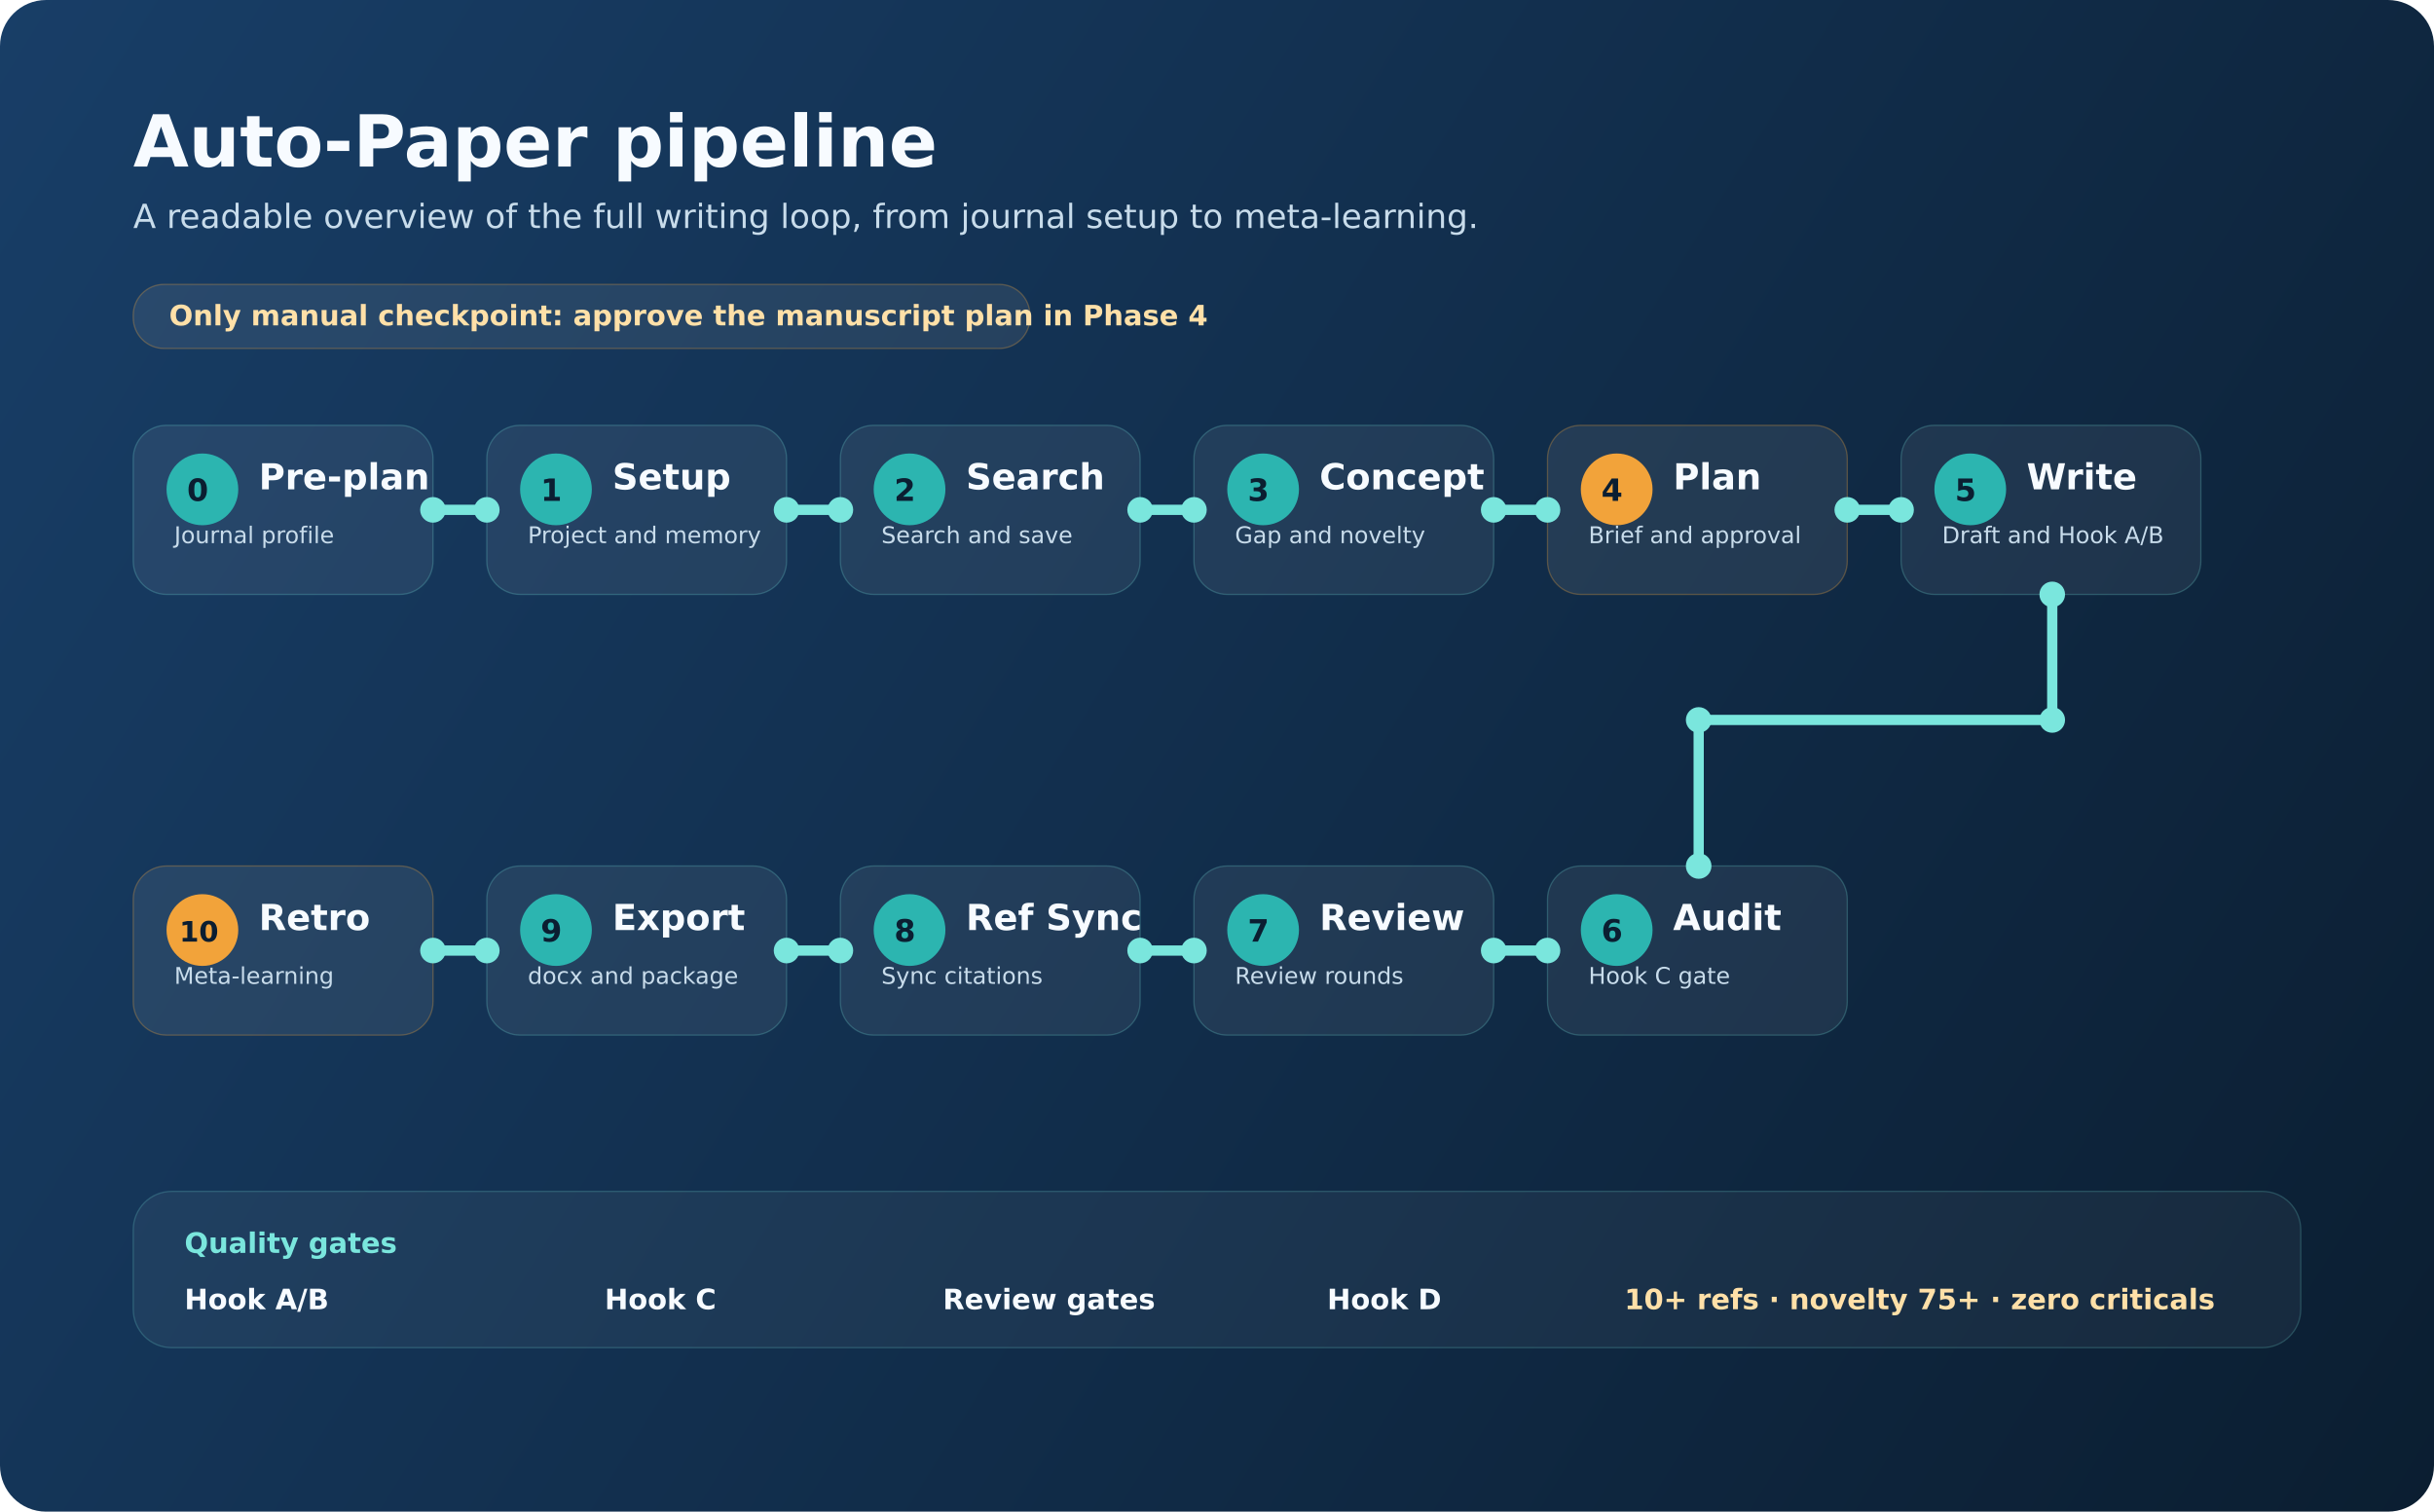
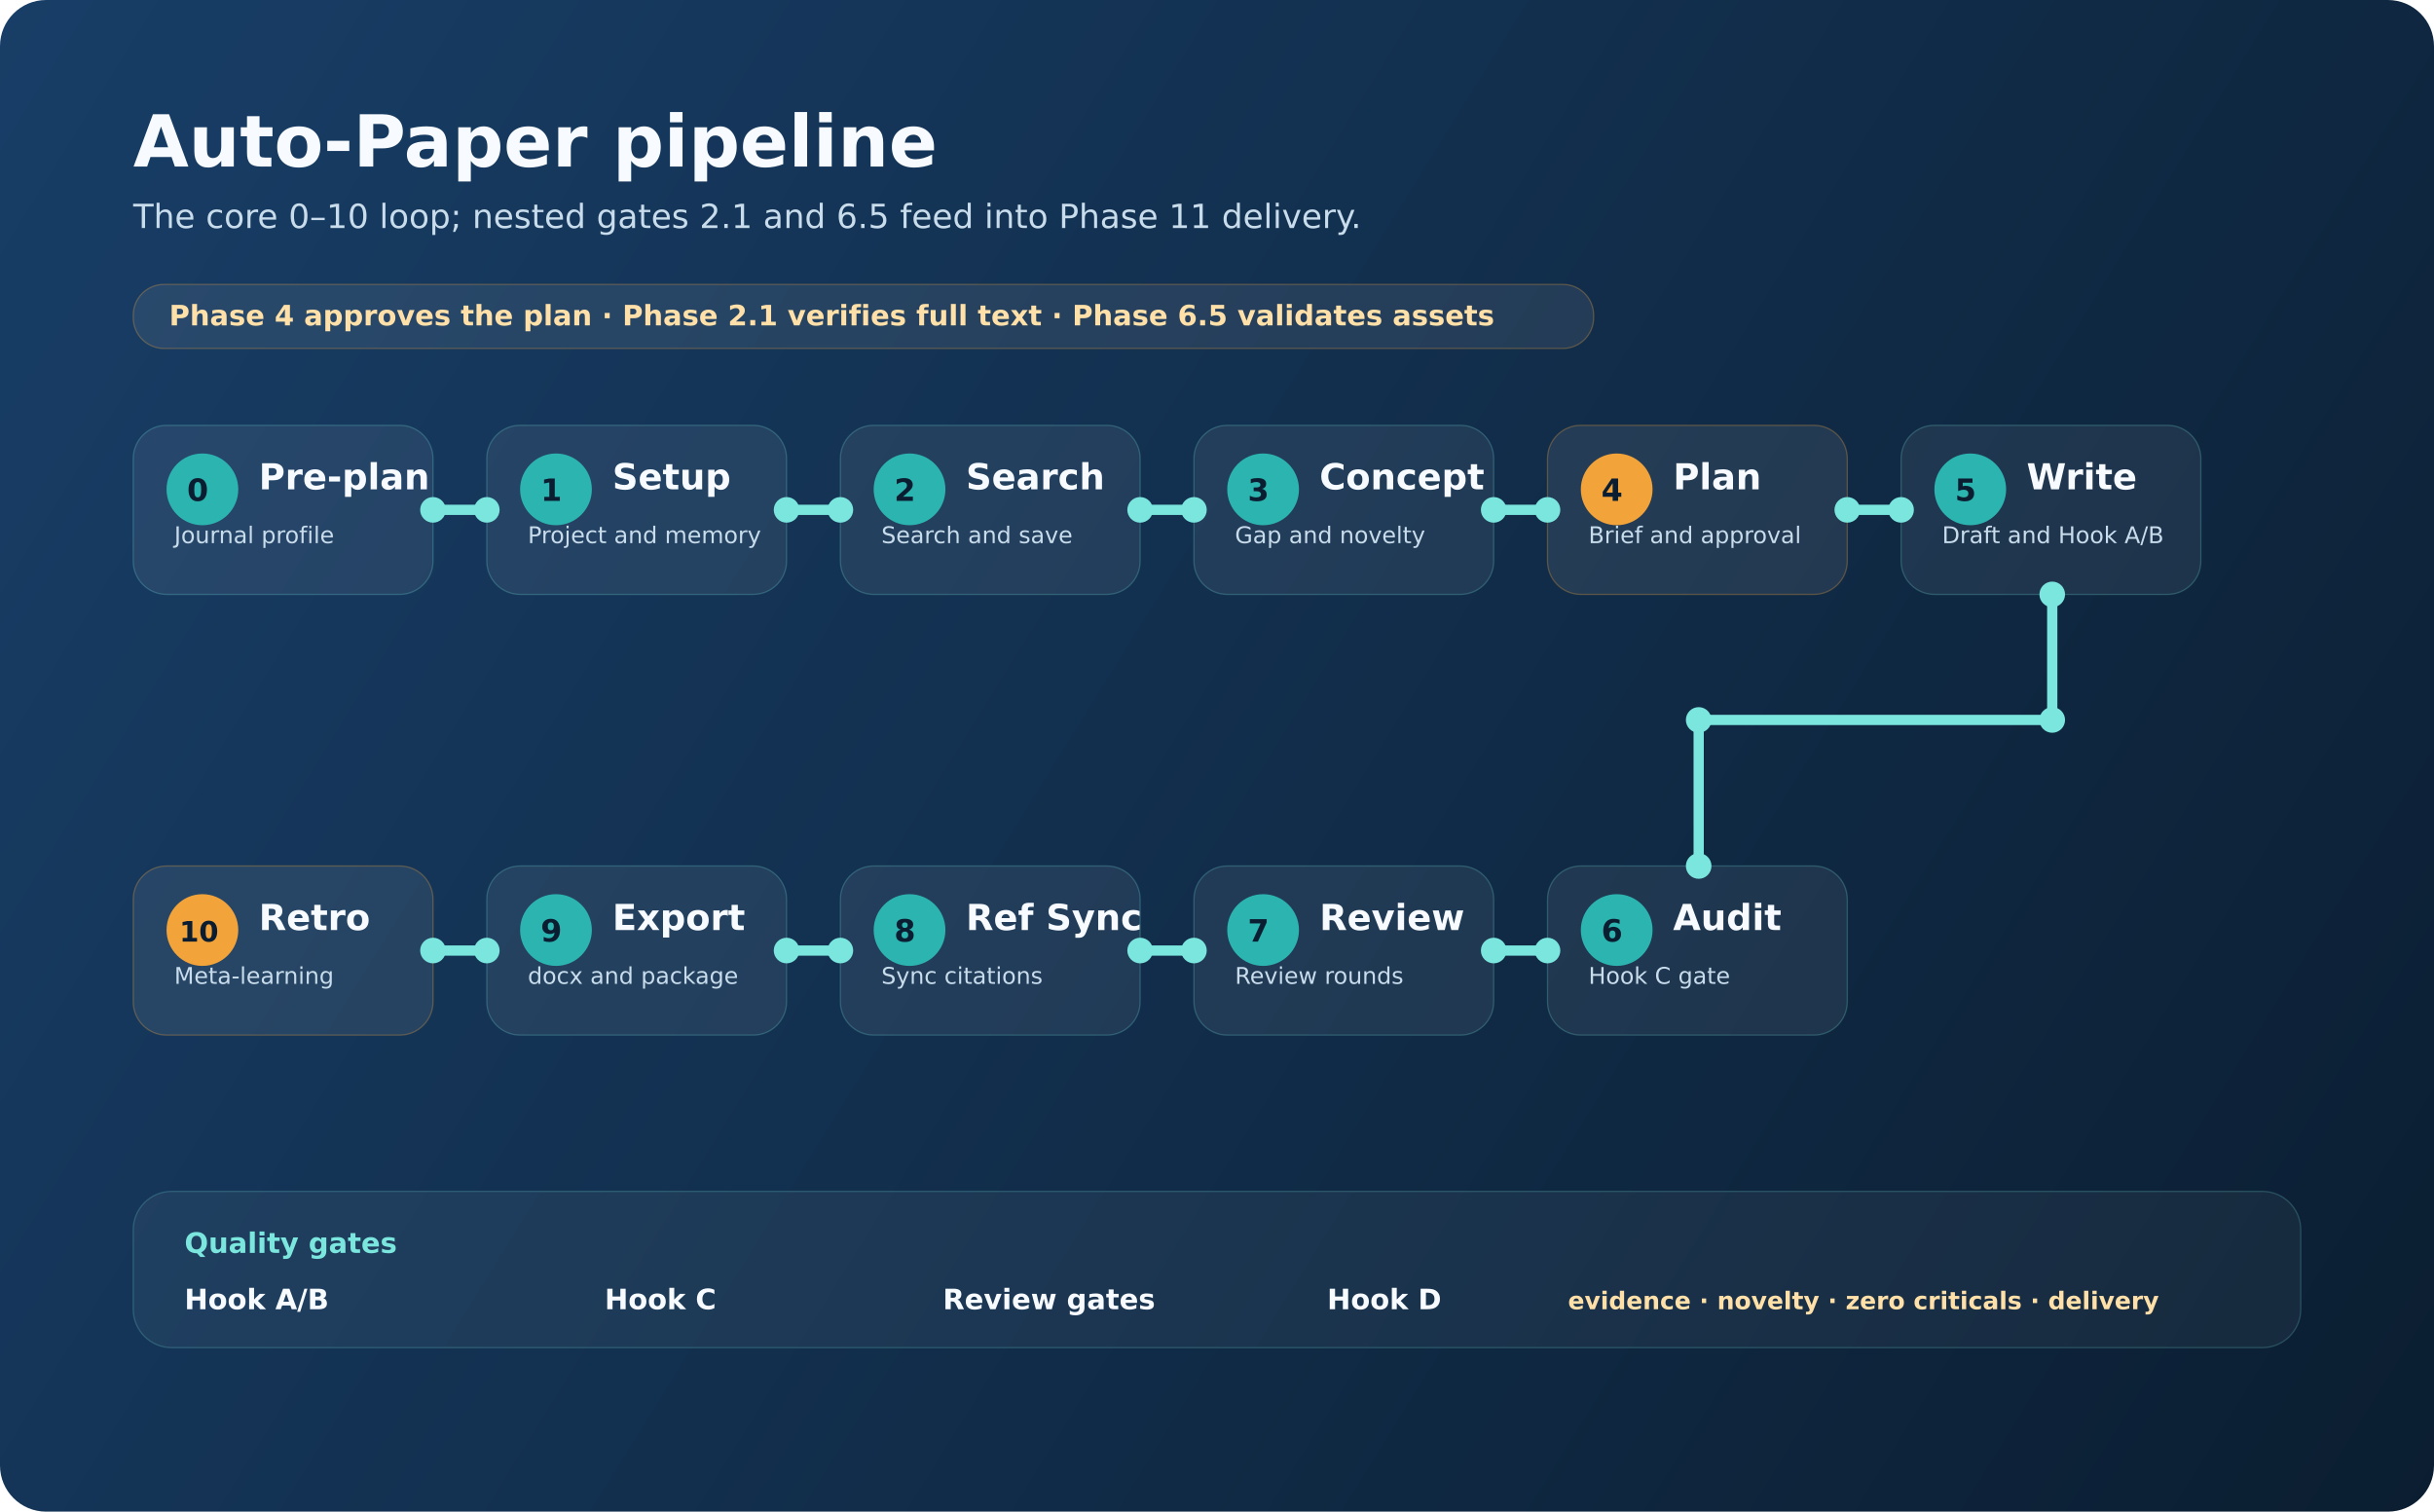
- <svg xmlns="http://www.w3.org/2000/svg" width="1900" height="1180" viewBox="0 0 1900 1180" fill="none">
+ <svg xmlns="http://www.w3.org/2000/svg" width="1900" height="1180" viewBox="0 0 1900 1180" fill="none" role="img" aria-labelledby="title desc">
  <defs>
    <linearGradient id="bg" x1="0" y1="0" x2="1900" y2="1180" gradientUnits="userSpaceOnUse">
      <stop offset="0" stop-color="#183E67" />
      <stop offset="1" stop-color="#0B1E31" />
    </linearGradient>
  </defs>
  <rect width="1900" height="1180" rx="36" fill="url(#bg)" />
  <g font-family="Segoe UI, DejaVu Sans, sans-serif">
    <text x="104" y="130" fill="#F7FBFF" font-size="56" font-weight="800">Auto-Paper pipeline</text>
-     <text x="104" y="178" fill="#C8DCEB" font-size="26">A readable overview of the full writing loop, from journal setup to meta-learning.</text>
-     <rect x="104" y="222" width="700" height="50" rx="24" fill="#FFF4E6" fill-opacity="0.08" stroke="#F2A33A" stroke-opacity="0.3" />
-     <text x="132" y="254" fill="#FFE0A8" font-size="22" font-weight="700">Only manual checkpoint: approve the manuscript plan in Phase 4</text>
+     <text x="104" y="178" fill="#C8DCEB" font-size="26">The core 0–10 loop; nested gates 2.1 and 6.5 feed into Phase 11 delivery.</text>
+     <rect x="104" y="222" width="1140" height="50" rx="24" fill="#FFF4E6" fill-opacity="0.08" stroke="#F2A33A" stroke-opacity="0.3" />
+     <text x="132" y="254" fill="#FFE0A8" font-size="22" font-weight="700">Phase 4 approves the plan · Phase 2.1 verifies full text · Phase 6.5 validates assets</text>
    <g fill="#F8FCFF" fill-opacity="0.07" stroke="#7AE6DD" stroke-opacity="0.24">
      <rect x="104" y="332" width="234" height="132" rx="26" />
      <rect x="380" y="332" width="234" height="132" rx="26" />
      <rect x="656" y="332" width="234" height="132" rx="26" />
      <rect x="932" y="332" width="234" height="132" rx="26" />
      <rect x="1208" y="332" width="234" height="132" rx="26" fill="#FFF4E6" fill-opacity="0.08" stroke="#F2A33A" stroke-opacity="0.3" />
      <rect x="1484" y="332" width="234" height="132" rx="26" />
      <rect x="1208" y="676" width="234" height="132" rx="26" />
      <rect x="932" y="676" width="234" height="132" rx="26" />
      <rect x="656" y="676" width="234" height="132" rx="26" />
      <rect x="380" y="676" width="234" height="132" rx="26" />
      <rect x="104" y="676" width="234" height="132" rx="26" fill="#FFF4E6" fill-opacity="0.08" stroke="#F2A33A" stroke-opacity="0.3" />
    </g>
    <g>
      <circle cx="158" cy="382" r="28" fill="#2CB5B0" />
      <text x="146" y="391" fill="#0B1E31" font-size="24" font-weight="800">0</text>
      <text x="202" y="382" fill="#F7FBFF" font-size="28" font-weight="800">Pre-plan</text>
      <text x="136" y="424" fill="#C8DCEB" font-size="18">Journal profile</text>
      <circle cx="434" cy="382" r="28" fill="#2CB5B0" />
      <text x="422" y="391" fill="#0B1E31" font-size="24" font-weight="800">1</text>
      <text x="478" y="382" fill="#F7FBFF" font-size="28" font-weight="800">Setup</text>
      <text x="412" y="424" fill="#C8DCEB" font-size="18">Project and memory</text>
      <circle cx="710" cy="382" r="28" fill="#2CB5B0" />
      <text x="698" y="391" fill="#0B1E31" font-size="24" font-weight="800">2</text>
      <text x="754" y="382" fill="#F7FBFF" font-size="28" font-weight="800">Search</text>
      <text x="688" y="424" fill="#C8DCEB" font-size="18">Search and save</text>
      <circle cx="986" cy="382" r="28" fill="#2CB5B0" />
      <text x="974" y="391" fill="#0B1E31" font-size="24" font-weight="800">3</text>
      <text x="1030" y="382" fill="#F7FBFF" font-size="28" font-weight="800">Concept</text>
      <text x="964" y="424" fill="#C8DCEB" font-size="18">Gap and novelty</text>
      <circle cx="1262" cy="382" r="28" fill="#F2A33A" />
      <text x="1250" y="391" fill="#0B1E31" font-size="24" font-weight="800">4</text>
      <text x="1306" y="382" fill="#F7FBFF" font-size="28" font-weight="800">Plan</text>
      <text x="1240" y="424" fill="#C8DCEB" font-size="18">Brief and approval</text>
      <circle cx="1538" cy="382" r="28" fill="#2CB5B0" />
      <text x="1526" y="391" fill="#0B1E31" font-size="24" font-weight="800">5</text>
      <text x="1582" y="382" fill="#F7FBFF" font-size="28" font-weight="800">Write</text>
      <text x="1516" y="424" fill="#C8DCEB" font-size="18">Draft and Hook A/B</text>
      <circle cx="1262" cy="726" r="28" fill="#2CB5B0" />
      <text x="1250" y="735" fill="#0B1E31" font-size="24" font-weight="800">6</text>
      <text x="1306" y="726" fill="#F7FBFF" font-size="28" font-weight="800">Audit</text>
      <text x="1240" y="768" fill="#C8DCEB" font-size="18">Hook C gate</text>
      <circle cx="986" cy="726" r="28" fill="#2CB5B0" />
      <text x="974" y="735" fill="#0B1E31" font-size="24" font-weight="800">7</text>
      <text x="1030" y="726" fill="#F7FBFF" font-size="28" font-weight="800">Review</text>
      <text x="964" y="768" fill="#C8DCEB" font-size="18">Review rounds</text>
      <circle cx="710" cy="726" r="28" fill="#2CB5B0" />
      <text x="698" y="735" fill="#0B1E31" font-size="24" font-weight="800">8</text>
      <text x="754" y="726" fill="#F7FBFF" font-size="28" font-weight="800">Ref Sync</text>
      <text x="688" y="768" fill="#C8DCEB" font-size="18">Sync citations</text>
      <circle cx="434" cy="726" r="28" fill="#2CB5B0" />
      <text x="422" y="735" fill="#0B1E31" font-size="24" font-weight="800">9</text>
      <text x="478" y="726" fill="#F7FBFF" font-size="28" font-weight="800">Export</text>
      <text x="412" y="768" fill="#C8DCEB" font-size="18">docx and package</text>
      <circle cx="158" cy="726" r="28" fill="#F2A33A" />
      <text x="140" y="735" fill="#0B1E31" font-size="22" font-weight="800">10</text>
      <text x="202" y="726" fill="#F7FBFF" font-size="28" font-weight="800">Retro</text>
      <text x="136" y="768" fill="#C8DCEB" font-size="18">Meta-learning</text>
    </g>
    <g stroke="#7AE6DD" stroke-width="8" stroke-linecap="round">
      <path d="M338 398H380" />
      <path d="M614 398H656" />
      <path d="M890 398H932" />
      <path d="M1166 398H1208" />
      <path d="M1442 398H1484" />
      <path d="M1602 464V562H1326V676" />
      <path d="M1208 742H1166" />
      <path d="M932 742H890" />
      <path d="M656 742H614" />
      <path d="M380 742H338" />
    </g>
    <g fill="#7AE6DD">
      <circle cx="338" cy="398" r="10" />
      <circle cx="380" cy="398" r="10" />
      <circle cx="614" cy="398" r="10" />
      <circle cx="656" cy="398" r="10" />
      <circle cx="890" cy="398" r="10" />
      <circle cx="932" cy="398" r="10" />
      <circle cx="1166" cy="398" r="10" />
      <circle cx="1208" cy="398" r="10" />
      <circle cx="1442" cy="398" r="10" />
      <circle cx="1484" cy="398" r="10" />
      <circle cx="1602" cy="464" r="10" />
      <circle cx="1602" cy="562" r="10" />
      <circle cx="1326" cy="562" r="10" />
      <circle cx="1326" cy="676" r="10" />
      <circle cx="1208" cy="742" r="10" />
      <circle cx="1166" cy="742" r="10" />
      <circle cx="932" cy="742" r="10" />
      <circle cx="890" cy="742" r="10" />
      <circle cx="656" cy="742" r="10" />
      <circle cx="614" cy="742" r="10" />
      <circle cx="380" cy="742" r="10" />
      <circle cx="338" cy="742" r="10" />
    </g>
    <rect x="104" y="930" width="1692" height="122" rx="30" fill="#F8FCFF" fill-opacity="0.05" stroke="#7AE6DD" stroke-opacity="0.22" />
    <text x="144" y="978" fill="#7AE6DD" font-size="22" font-weight="700">Quality gates</text>
    <text x="144" y="1022" fill="#F7FBFF" font-size="22" font-weight="700">Hook A/B</text>
    <text x="472" y="1022" fill="#F7FBFF" font-size="22" font-weight="700">Hook C</text>
    <text x="736" y="1022" fill="#F7FBFF" font-size="22" font-weight="700">Review gates</text>
    <text x="1036" y="1022" fill="#F7FBFF" font-size="22" font-weight="700">Hook D</text>
-     <text x="1268" y="1022" fill="#FFE0A8" font-size="22" font-weight="700">10+ refs · novelty 75+ · zero criticals</text>
+     <text x="1224" y="1022" fill="#FFE0A8" font-size="19" font-weight="700">evidence · novelty · zero criticals · delivery</text>
  </g>
</svg>
